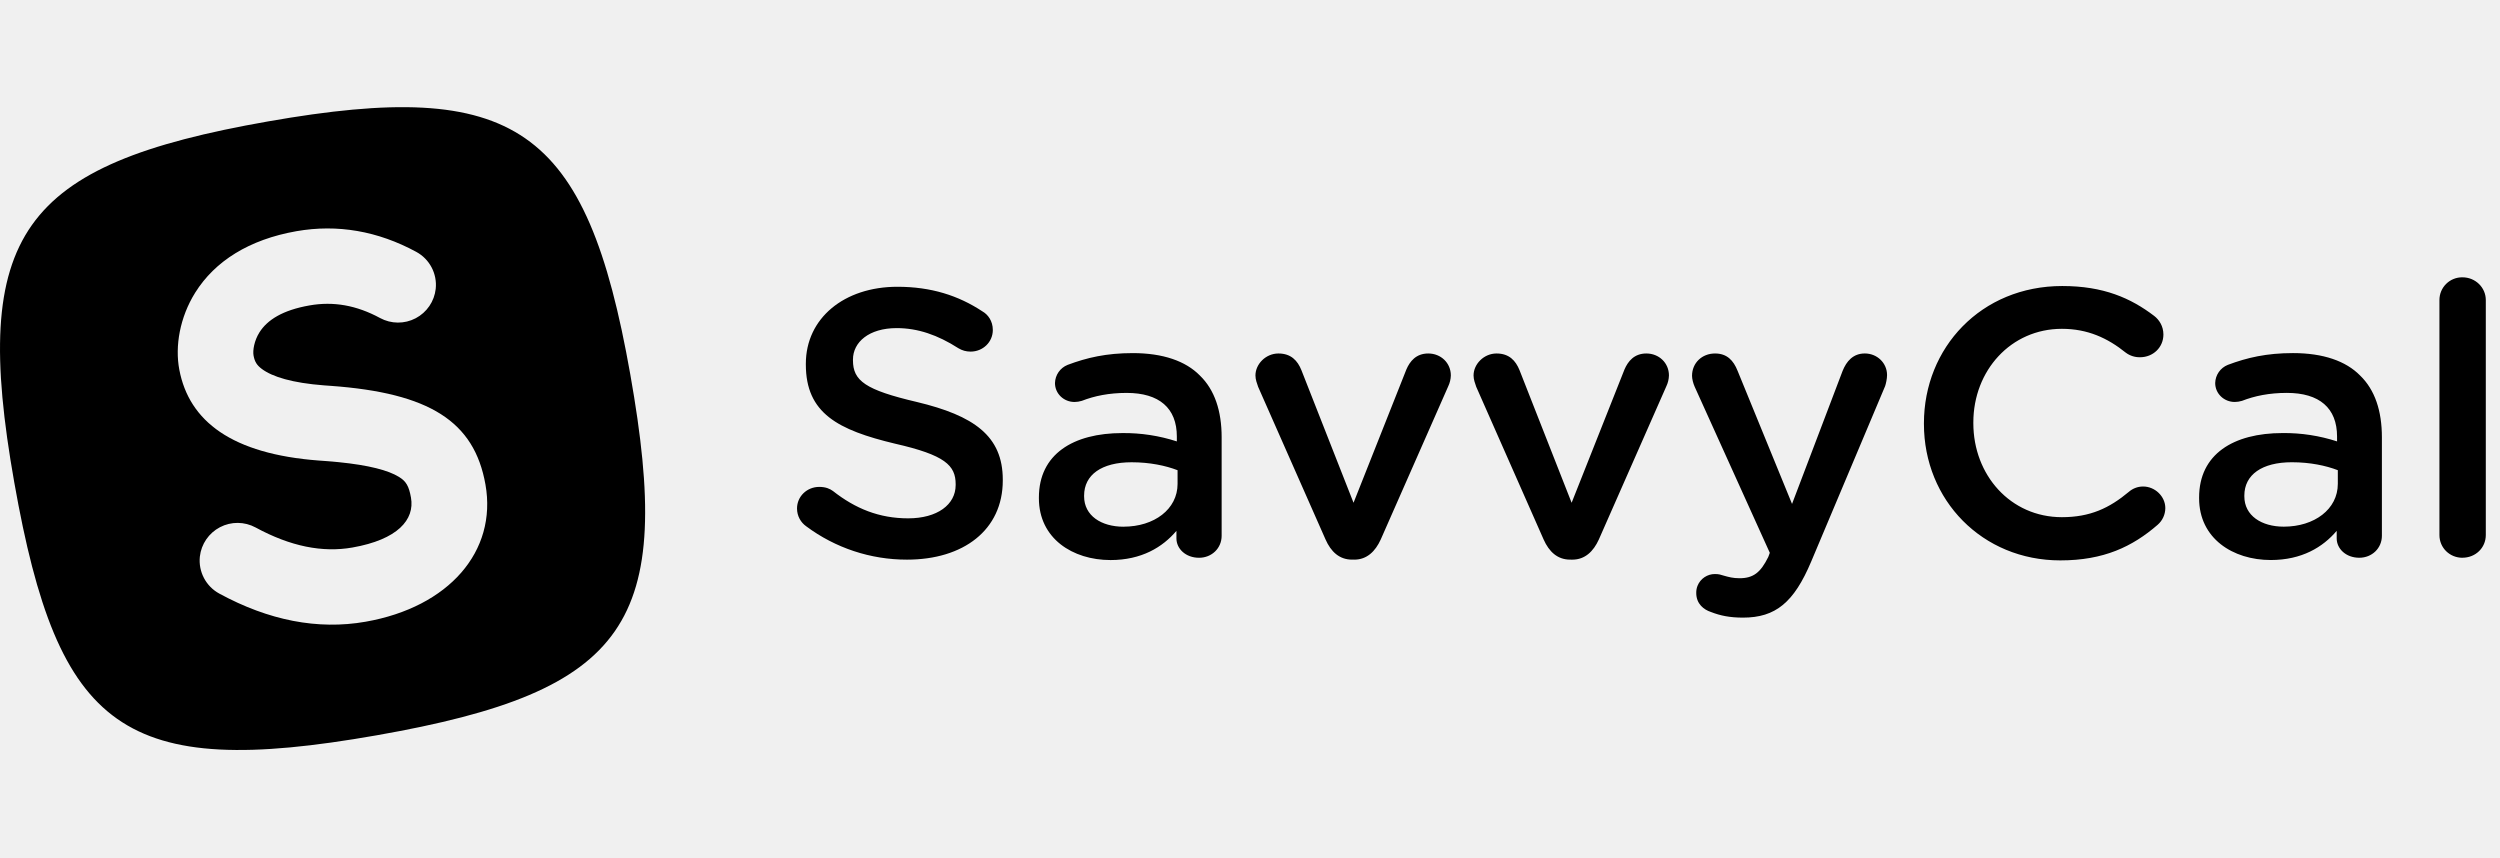
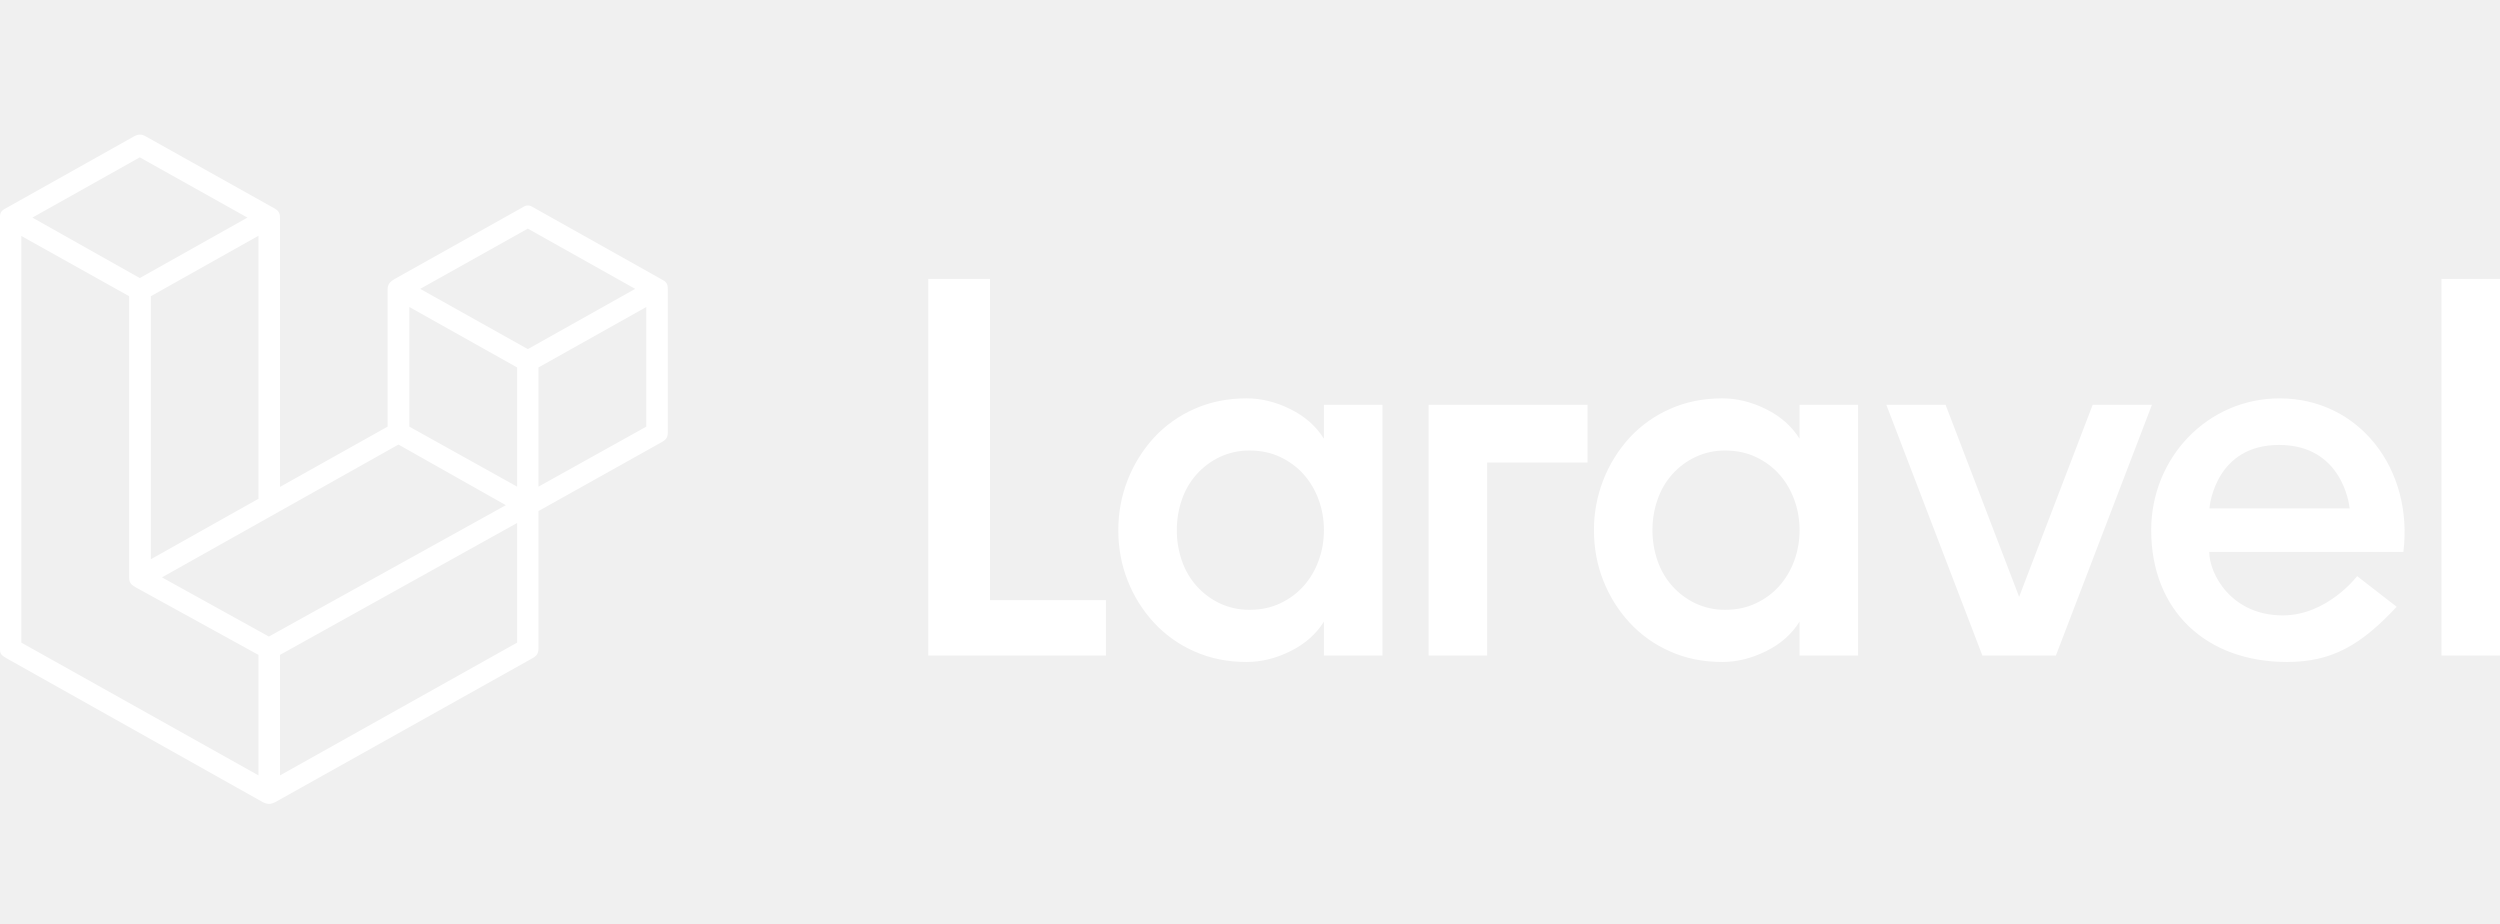
- <svg xmlns="http://www.w3.org/2000/svg" fill="none" viewBox="0 0 140 48">
-   <path fill="#000" fill-rule="evenodd" d="M15.005 6.8c13.842-2.43 17.83.243 20.29 14.16 2.463 13.912-.042 17.73-14.206 20.218C6.924 43.665 3.262 40.938.8 27.02-1.665 13.1 1.164 9.232 15.005 6.8Zm1.595 6.147c-2.65.466-4.566 1.678-5.668 3.44-.865 1.384-1.14 3.005-.89 4.318.551 2.895 2.95 4.717 7.808 5.085l.38.027.377.03.358.034c1.694.17 2.778.456 3.376.825.4.245.56.513.674 1.162.218 1.232-.745 2.348-3.28 2.793-1.677.295-3.467-.06-5.423-1.123a2.123 2.123 0 0 0-3.12 1.63 2.104 2.104 0 0 0 1.093 2.075c2.76 1.5 5.51 2.044 8.186 1.574 4.673-.82 7.375-3.949 6.715-7.682-.628-3.544-3.136-5.126-8.67-5.528l-.366-.026c-1.782-.136-2.898-.48-3.487-.92-.29-.218-.399-.41-.463-.742-.055-.296.037-.839.325-1.3.443-.706 1.305-1.252 2.811-1.516 1.335-.235 2.625-.01 3.947.706a2.12 2.12 0 0 0 3.117-1.632 2.103 2.103 0 0 0-1.094-2.075c-2.149-1.164-4.41-1.559-6.706-1.155Z" clip-rule="evenodd" />
-   <path fill="#000" d="M50.792 31.34c3.154 0 5.364-1.654 5.364-4.435v-.042c0-2.463-1.63-3.588-4.807-4.351-2.897-.679-3.583-1.189-3.583-2.335v-.043c0-.975.9-1.76 2.447-1.76 1.18 0 2.295.382 3.454 1.125.215.127.43.191.687.191.686 0 1.244-.531 1.244-1.21 0-.51-.279-.871-.58-1.041-1.35-.891-2.875-1.38-4.764-1.38-2.98 0-5.127 1.762-5.127 4.31v.042c0 2.737 1.802 3.671 5 4.436 2.788.636 3.39 1.21 3.39 2.27v.043c0 1.102-1.03 1.867-2.66 1.867-1.632 0-2.962-.55-4.207-1.527-.17-.127-.407-.234-.772-.234-.686 0-1.245.53-1.245 1.21 0 .424.214.786.516.997a9.417 9.417 0 0 0 5.643 1.867Zm11.398.023c1.738 0 2.918-.722 3.69-1.635v.424c0 .574.516 1.083 1.267 1.083.708 0 1.265-.531 1.265-1.231v-5.518c0-1.465-.386-2.653-1.222-3.46-.794-.806-2.06-1.252-3.755-1.252-1.48 0-2.575.255-3.648.659a1.126 1.126 0 0 0-.708 1.018c0 .594.493 1.06 1.095 1.06.138-.002.274-.023.406-.063.708-.276 1.525-.445 2.511-.445 1.824 0 2.812.848 2.812 2.441v.275a9.565 9.565 0 0 0-3.049-.467c-2.766 0-4.676 1.189-4.676 3.608v.043c0 2.25 1.888 3.46 4.012 3.46Zm.73-1.867c-1.246 0-2.21-.617-2.21-1.7v-.042c0-1.168.986-1.867 2.66-1.867 1.03 0 1.91.19 2.574.445v.765c0 1.42-1.308 2.397-3.025 2.397l.001.002Zm12.92 1.844c.708 0 1.18-.467 1.48-1.126l3.777-8.573a1.51 1.51 0 0 0 .15-.616c0-.7-.557-1.23-1.265-1.23-.687 0-1.03.445-1.223.89l-2.961 7.47-2.919-7.426c-.214-.532-.58-.934-1.287-.934-.708 0-1.287.594-1.287 1.23 0 .233.086.446.15.637l3.777 8.552c.3.68.772 1.125 1.48 1.125h.13l-.002.001Zm12.214 0c.708 0 1.18-.467 1.48-1.126l3.777-8.573a1.51 1.51 0 0 0 .15-.616c0-.7-.557-1.23-1.265-1.23-.687 0-1.03.445-1.223.89l-2.962 7.47-2.918-7.426c-.215-.532-.58-.934-1.287-.934-.708 0-1.287.594-1.287 1.23 0 .233.086.446.15.637l3.775 8.552c.302.68.774 1.125 1.482 1.125l.128.001Zm9.553 3.247c1.825 0 2.854-.849 3.82-3.14l4.141-9.828c.043-.127.107-.402.107-.615 0-.68-.558-1.21-1.244-1.21-.666 0-1.031.446-1.245.976l-2.832 7.45-3.047-7.45c-.236-.594-.6-.975-1.266-.975-.729 0-1.287.53-1.287 1.252 0 .169.063.424.15.615l4.205 9.296-.086.233c-.429.87-.836 1.19-1.609 1.19-.365 0-.6-.065-.9-.15-.13-.042-.258-.085-.473-.085a1.047 1.047 0 0 0-.978.655c-.052.13-.076.268-.073.407 0 .615.43.934.815 1.061.536.211 1.073.318 1.802.318Zm17.771-3.205c2.425 0 4.034-.765 5.451-1.994a1.245 1.245 0 0 0 .429-.934c0-.658-.579-1.21-1.245-1.21-.322 0-.601.128-.794.296-1.094.914-2.168 1.422-3.755 1.422-2.875 0-4.957-2.355-4.957-5.262v-.043c0-2.908 2.104-5.243 4.957-5.243 1.438 0 2.554.51 3.583 1.338.23.17.509.259.794.254.731 0 1.31-.551 1.31-1.273 0-.467-.237-.827-.515-1.04-1.31-.998-2.833-1.676-5.151-1.676-4.549 0-7.745 3.46-7.745 7.683v.042c0 4.265 3.261 7.64 7.638 7.64Zm11.785-.021c1.739 0 2.918-.721 3.692-1.634v.424c0 .574.514 1.083 1.264 1.083.709 0 1.267-.531 1.267-1.231v-5.518c0-1.465-.386-2.653-1.224-3.46-.793-.806-2.059-1.252-3.754-1.252-1.481 0-2.575.255-3.648.659a1.124 1.124 0 0 0-.709 1.018c0 .594.495 1.06 1.095 1.06a1.44 1.44 0 0 0 .407-.063c.709-.276 1.524-.445 2.511-.445 1.824 0 2.811.848 2.811 2.441v.275a9.564 9.564 0 0 0-3.047-.467c-2.767 0-4.678 1.189-4.678 3.608v.043c0 2.25 1.889 3.459 4.013 3.459Zm.729-1.868c-1.244 0-2.209-.615-2.209-1.698v-.042c0-1.168.987-1.867 2.66-1.867 1.031 0 1.91.19 2.575.445v.765c0 1.42-1.31 2.397-3.026 2.397Zm10.004 1.74c.73 0 1.309-.55 1.309-1.273V16.803c0-.7-.579-1.273-1.309-1.273a1.27 1.27 0 0 0-1.288 1.273v13.158c0 .723.581 1.274 1.288 1.274v-.002Z" />
+ <svg xmlns="http://www.w3.org/2000/svg" fill="white" viewBox="0 0 130 48">
+   <path fill="white" d="M51.48 14.503h-3.21v19.584h9.24v-2.881h-6.03V14.503ZM68.844 22.812c-.41-.652-.991-1.165-1.745-1.538-.754-.373-1.512-.56-2.275-.56-.987 0-1.89.182-2.708.546a6.336 6.336 0 0 0-2.108 1.496 7.096 7.096 0 0 0-1.856 4.812c0 .934.163 1.81.489 2.63a6.958 6.958 0 0 0 1.367 2.183 6.332 6.332 0 0 0 2.108 1.496c.819.364 1.721.546 2.708.546.763 0 1.522-.187 2.275-.56.754-.372 1.335-.885 1.745-1.538v1.762h3.043V21.05h-3.043v1.763Zm-.28 6.351a4.043 4.043 0 0 1-.78 1.315c-.336.374-.74.672-1.215.896-.475.224-1 .335-1.578.335a3.56 3.56 0 0 1-1.563-.335 3.817 3.817 0 0 1-1.2-.896 3.846 3.846 0 0 1-.768-1.315 4.766 4.766 0 0 1-.265-1.594c0-.56.088-1.091.265-1.595a3.85 3.85 0 0 1 .768-1.315 3.823 3.823 0 0 1 1.2-.895 3.56 3.56 0 0 1 1.563-.336c.577 0 1.103.112 1.578.335.474.224.88.523 1.214.896.335.373.596.811.782 1.315.186.503.279 1.035.279 1.595s-.093 1.09-.28 1.594ZM93.577 22.812c-.41-.652-.99-1.165-1.745-1.538-.753-.373-1.512-.56-2.275-.56-.986 0-1.889.182-2.707.546a6.336 6.336 0 0 0-2.108 1.496 7.096 7.096 0 0 0-1.856 4.812c0 .934.162 1.81.488 2.63a6.96 6.96 0 0 0 1.368 2.183 6.332 6.332 0 0 0 2.108 1.496c.818.364 1.72.546 2.707.546.763 0 1.522-.187 2.275-.56.754-.372 1.336-.885 1.745-1.538v1.762h3.043V21.05h-3.043v1.763Zm-.279 6.351a4.043 4.043 0 0 1-.781 1.315c-.335.374-.74.672-1.215.896-.474.224-1 .335-1.577.335a3.56 3.56 0 0 1-1.563-.335 3.817 3.817 0 0 1-1.2-.896 3.846 3.846 0 0 1-.768-1.315 4.766 4.766 0 0 1-.266-1.594c0-.56.088-1.091.266-1.595a3.85 3.85 0 0 1 .767-1.315 3.823 3.823 0 0 1 1.2-.895 3.56 3.56 0 0 1 1.564-.336c.577 0 1.103.112 1.577.335.475.224.88.523 1.215.896.335.373.595.811.781 1.315.186.503.28 1.035.28 1.595s-.094 1.09-.28 1.594ZM130 14.503h-3.043v19.584H130V14.503ZM74.288 34.087h3.042V24.05h5.22v-3h-8.262v13.037ZM108.819 21.05l-3.824 9.984-3.825-9.984h-3.081l4.994 13.037h3.824l4.994-13.037h-3.082ZM118.538 20.715c-3.726 0-6.676 3.068-6.676 6.854 0 4.184 2.855 6.854 7.066 6.854 2.356 0 3.861-.903 5.699-2.87l-2.055-1.594c-.002.002-1.552 2.042-3.867 2.042-2.691 0-3.824-2.174-3.824-3.3h10.095c.53-4.306-2.295-7.986-6.438-7.986Zm-3.649 5.72c.024-.25.374-3.298 3.625-3.298 3.25 0 3.645 3.047 3.667 3.299h-7.292ZM13.648 41.702.346 34.234C.15 34.111 0 34.044 0 33.796v-22.56c0-.183.115-.303.22-.359l6.748-3.784c.22-.124.404-.124.612 0l6.703 3.75c.265.146.277.337.277.506v13.97l5.595-3.134v-7.142c0-.247.115-.393.392-.55l6.68-3.74a.41.41 0 0 1 .45 0l6.807 3.819c.219.123.242.269.242.482v7.423c0 .236-.058.36-.3.505L28 26.576v7.12c0 .28-.07.393-.323.538l-13.348 7.468c-.254.135-.427.135-.68 0Zm-.207-1.381v-6.266L7.072 30.55c-.208-.123-.358-.213-.358-.516V15.402L1.108 12.27v21.145L13.44 40.32Zm13.451-6.906v-6.221l-12.332 6.86v6.267l12.332-6.906Zm-.588-7.146-5.584-3.152-12.298 6.906 5.56 3.077 12.322-6.831Zm-12.863-.333V12.258l-5.596 3.145V29.08l5.596-3.144Zm13.451-.629v-6.199l-5.606-3.144v6.221l5.606 3.122Zm6.715-3.122v-6.221L28 19.108v6.199l5.607-3.122Zm-6.16-4.031 5.583-3.133-5.584-3.133-5.595 3.133 5.595 3.133Zm-14.58-6.839L7.268 8.182l-5.584 3.133 5.584 3.144 5.599-3.144Z" />
</svg>
